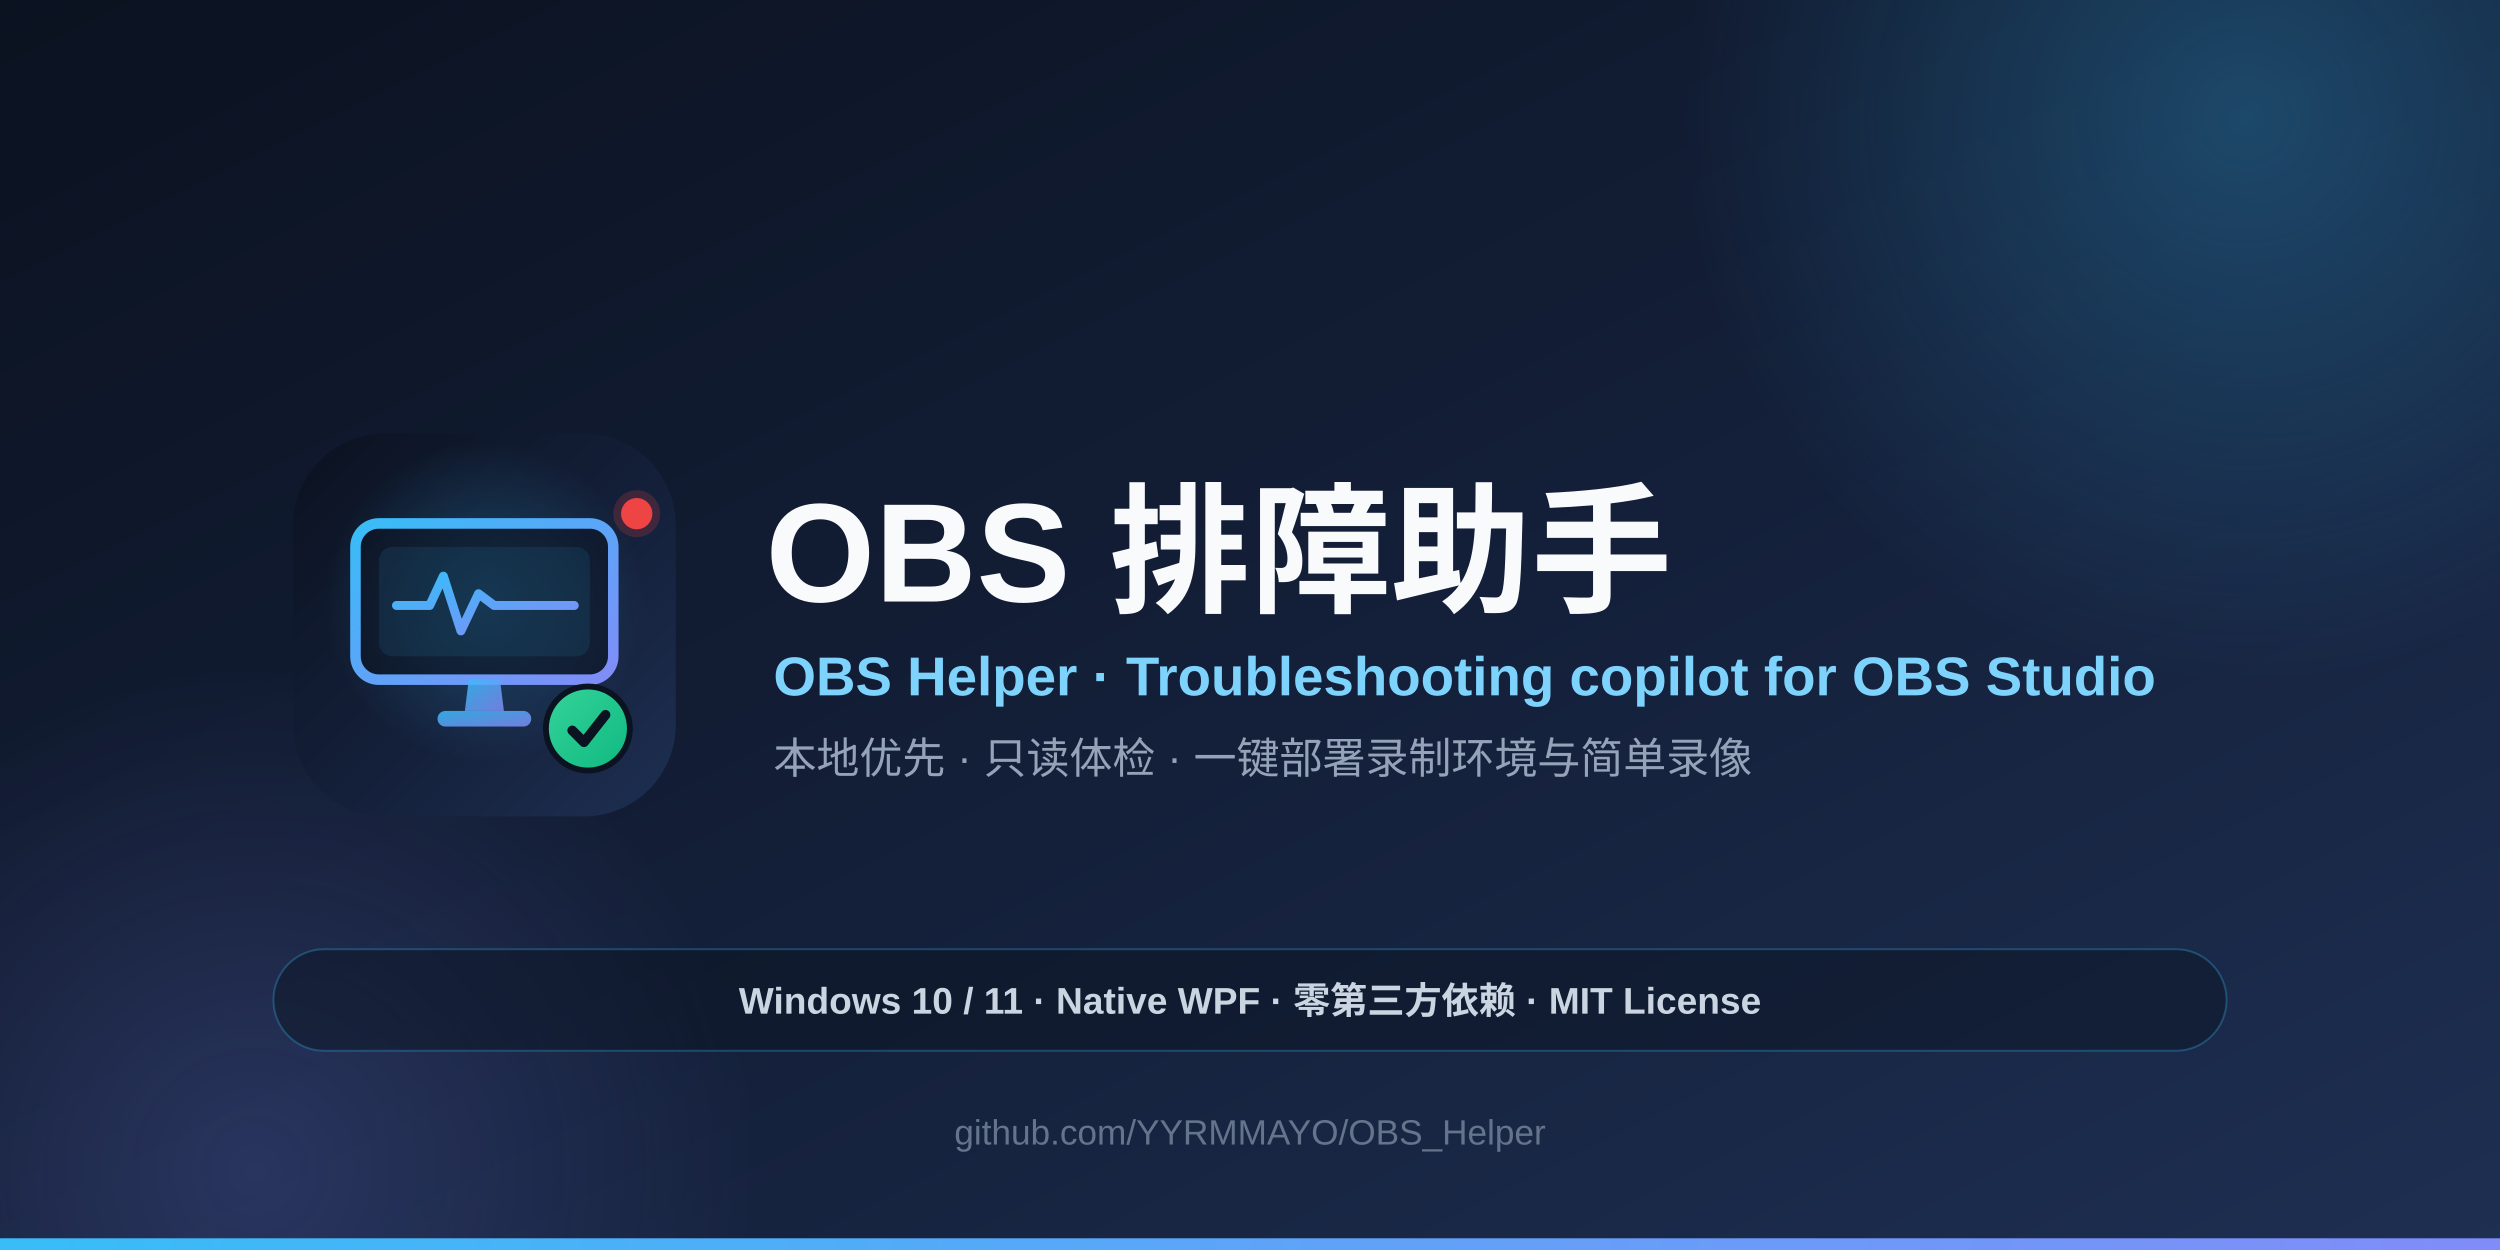
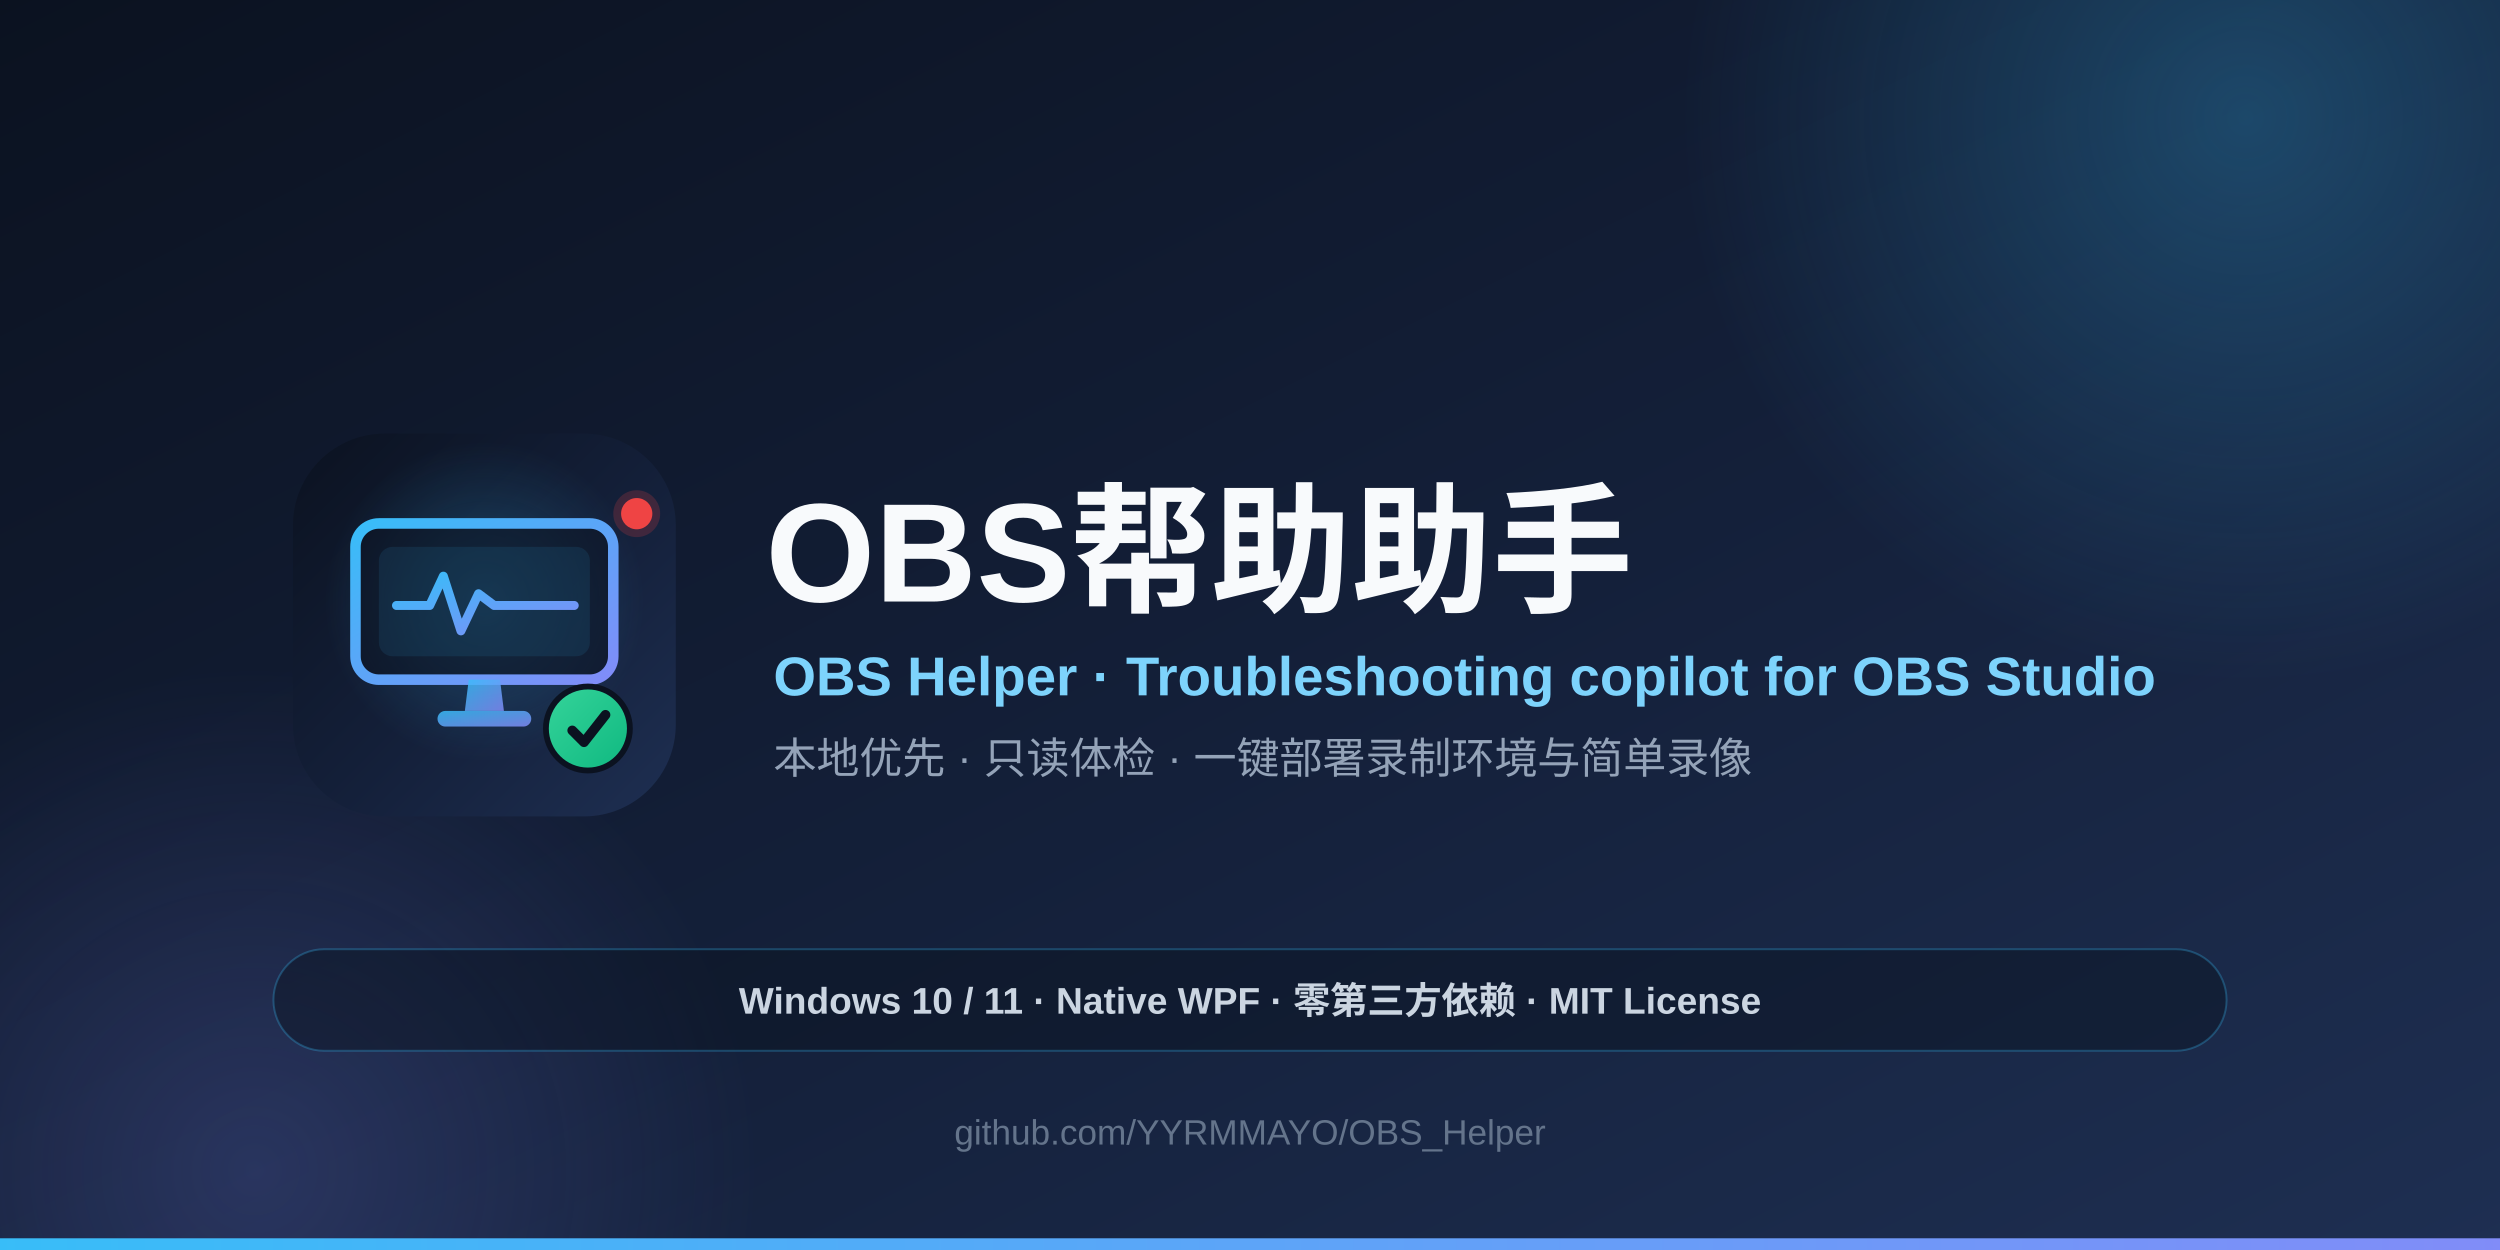
- <svg xmlns="http://www.w3.org/2000/svg" width="1280" height="640" viewBox="0 0 1280 640" role="img" aria-label="OBS 排障助手 OBS Helper — 本地优先的 OBS 直播 / 录制排障助手">
+ <svg xmlns="http://www.w3.org/2000/svg" width="1280" height="640" viewBox="0 0 1280 640" role="img" aria-label="OBS帮助助手 OBS Helper — 本地优先的 OBS 直播 / 录制助手">
  <defs>
    <linearGradient id="bg" x1="0%" y1="0%" x2="100%" y2="100%">
      <stop offset="0%" stop-color="#0b1220" />
      <stop offset="55%" stop-color="#14203a" />
      <stop offset="100%" stop-color="#1e2f52" />
    </linearGradient>
    <linearGradient id="accent" x1="0%" y1="0%" x2="100%" y2="0%">
      <stop offset="0%" stop-color="#38bdf8" />
      <stop offset="100%" stop-color="#818cf8" />
    </linearGradient>
    <linearGradient id="screen" x1="0%" y1="0%" x2="100%" y2="100%">
      <stop offset="0%" stop-color="#38bdf8" />
      <stop offset="100%" stop-color="#818cf8" />
    </linearGradient>
    <linearGradient id="check" x1="0%" y1="0%" x2="100%" y2="100%">
      <stop offset="0%" stop-color="#34d399" />
      <stop offset="100%" stop-color="#10b981" />
    </linearGradient>
    <radialGradient id="glow1" cx="50%" cy="50%" r="50%">
      <stop offset="0%" stop-color="#38bdf8" stop-opacity="0.26" />
      <stop offset="100%" stop-color="#38bdf8" stop-opacity="0" />
    </radialGradient>
    <radialGradient id="glow2" cx="50%" cy="50%" r="50%">
      <stop offset="0%" stop-color="#818cf8" stop-opacity="0.20" />
      <stop offset="100%" stop-color="#818cf8" stop-opacity="0" />
    </radialGradient>
    <g id="appmark">
      <rect x="0" y="0" width="196" height="196" rx="47" fill="url(#bg)" />
      <circle cx="98" cy="86" r="82" fill="url(#glow1)" />
      <rect x="32" y="46" width="132" height="80" rx="12" fill="#0b1220" fill-opacity="0.55" stroke="url(#screen)" stroke-width="5.4" />
      <rect x="44" y="58" width="108" height="56" rx="7" fill="#38bdf8" fill-opacity="0.10" />
      <path d="M53 88 L70 88 L77 73 L86 101 L95 82 L103 88 L144 88" fill="none" stroke="url(#screen)" stroke-width="4.6" stroke-linecap="round" stroke-linejoin="round" />
      <path d="M90 126 L106 126 L108 142 L88 142 Z" fill="url(#screen)" fill-opacity="0.85" />
      <rect x="74" y="142" width="48" height="8" rx="4" fill="url(#screen)" fill-opacity="0.85" />
      <circle cx="176" cy="41" r="12" fill="#ef4444" fill-opacity="0.20" />
      <circle cx="176" cy="41" r="8" fill="#ef4444" />
      <circle cx="151" cy="151" r="23" fill="#0b1220" />
      <circle cx="151" cy="151" r="20" fill="url(#check)" />
      <path d="M143 152 L149 158 L160 144" fill="none" stroke="#0b1220" stroke-width="5" stroke-linecap="round" stroke-linejoin="round" />
    </g>
  </defs>
  <rect width="1280" height="640" fill="url(#bg)" />
  <circle cx="1150" cy="60" r="290" fill="url(#glow1)" />
  <circle cx="130" cy="600" r="260" fill="url(#glow2)" />
  <use href="#appmark" x="150" y="222" width="196" height="196" />
-   <text x="392" y="308" font-family="Segoe UI, Arial, 'Microsoft YaHei', sans-serif" font-size="72" font-weight="700" fill="#f8fafc">OBS 排障助手</text>
+   <text x="392" y="308" font-family="Segoe UI, Arial, 'Microsoft YaHei', sans-serif" font-size="72" font-weight="700" fill="#f8fafc">OBS帮助助手</text>
  <text x="396" y="356" font-family="Segoe UI, Arial, 'Microsoft YaHei', sans-serif" font-size="28" font-weight="600" fill="#7dd3fc">OBS Helper · Troubleshooting copilot for OBS Studio</text>
  <text x="396" y="396" font-family="Segoe UI, Arial, 'Microsoft YaHei', sans-serif" font-size="22" fill="#94a3b8">本地优先 · 只读体检 · 一键部署录制环境与简单录像</text>
  <g font-family="Segoe UI, Arial, 'Microsoft YaHei', sans-serif" font-size="19" font-weight="600">
    <rect x="140" y="486" width="1000" height="52" rx="26" fill="#0b1220" fill-opacity="0.45" stroke="#38bdf8" stroke-opacity="0.28" />
    <text x="640" y="519" text-anchor="middle" fill="#cbd5e1">
      Windows 10 / 11 · Native WPF · 零第三方依赖 · MIT License
    </text>
  </g>
  <text x="640" y="586" text-anchor="middle" font-family="Segoe UI, Arial, sans-serif" font-size="18" fill="#64748b">github.com/YYRMMAYO/OBS_Helper</text>
  <rect y="634" width="1280" height="6" fill="url(#accent)" />
</svg>
